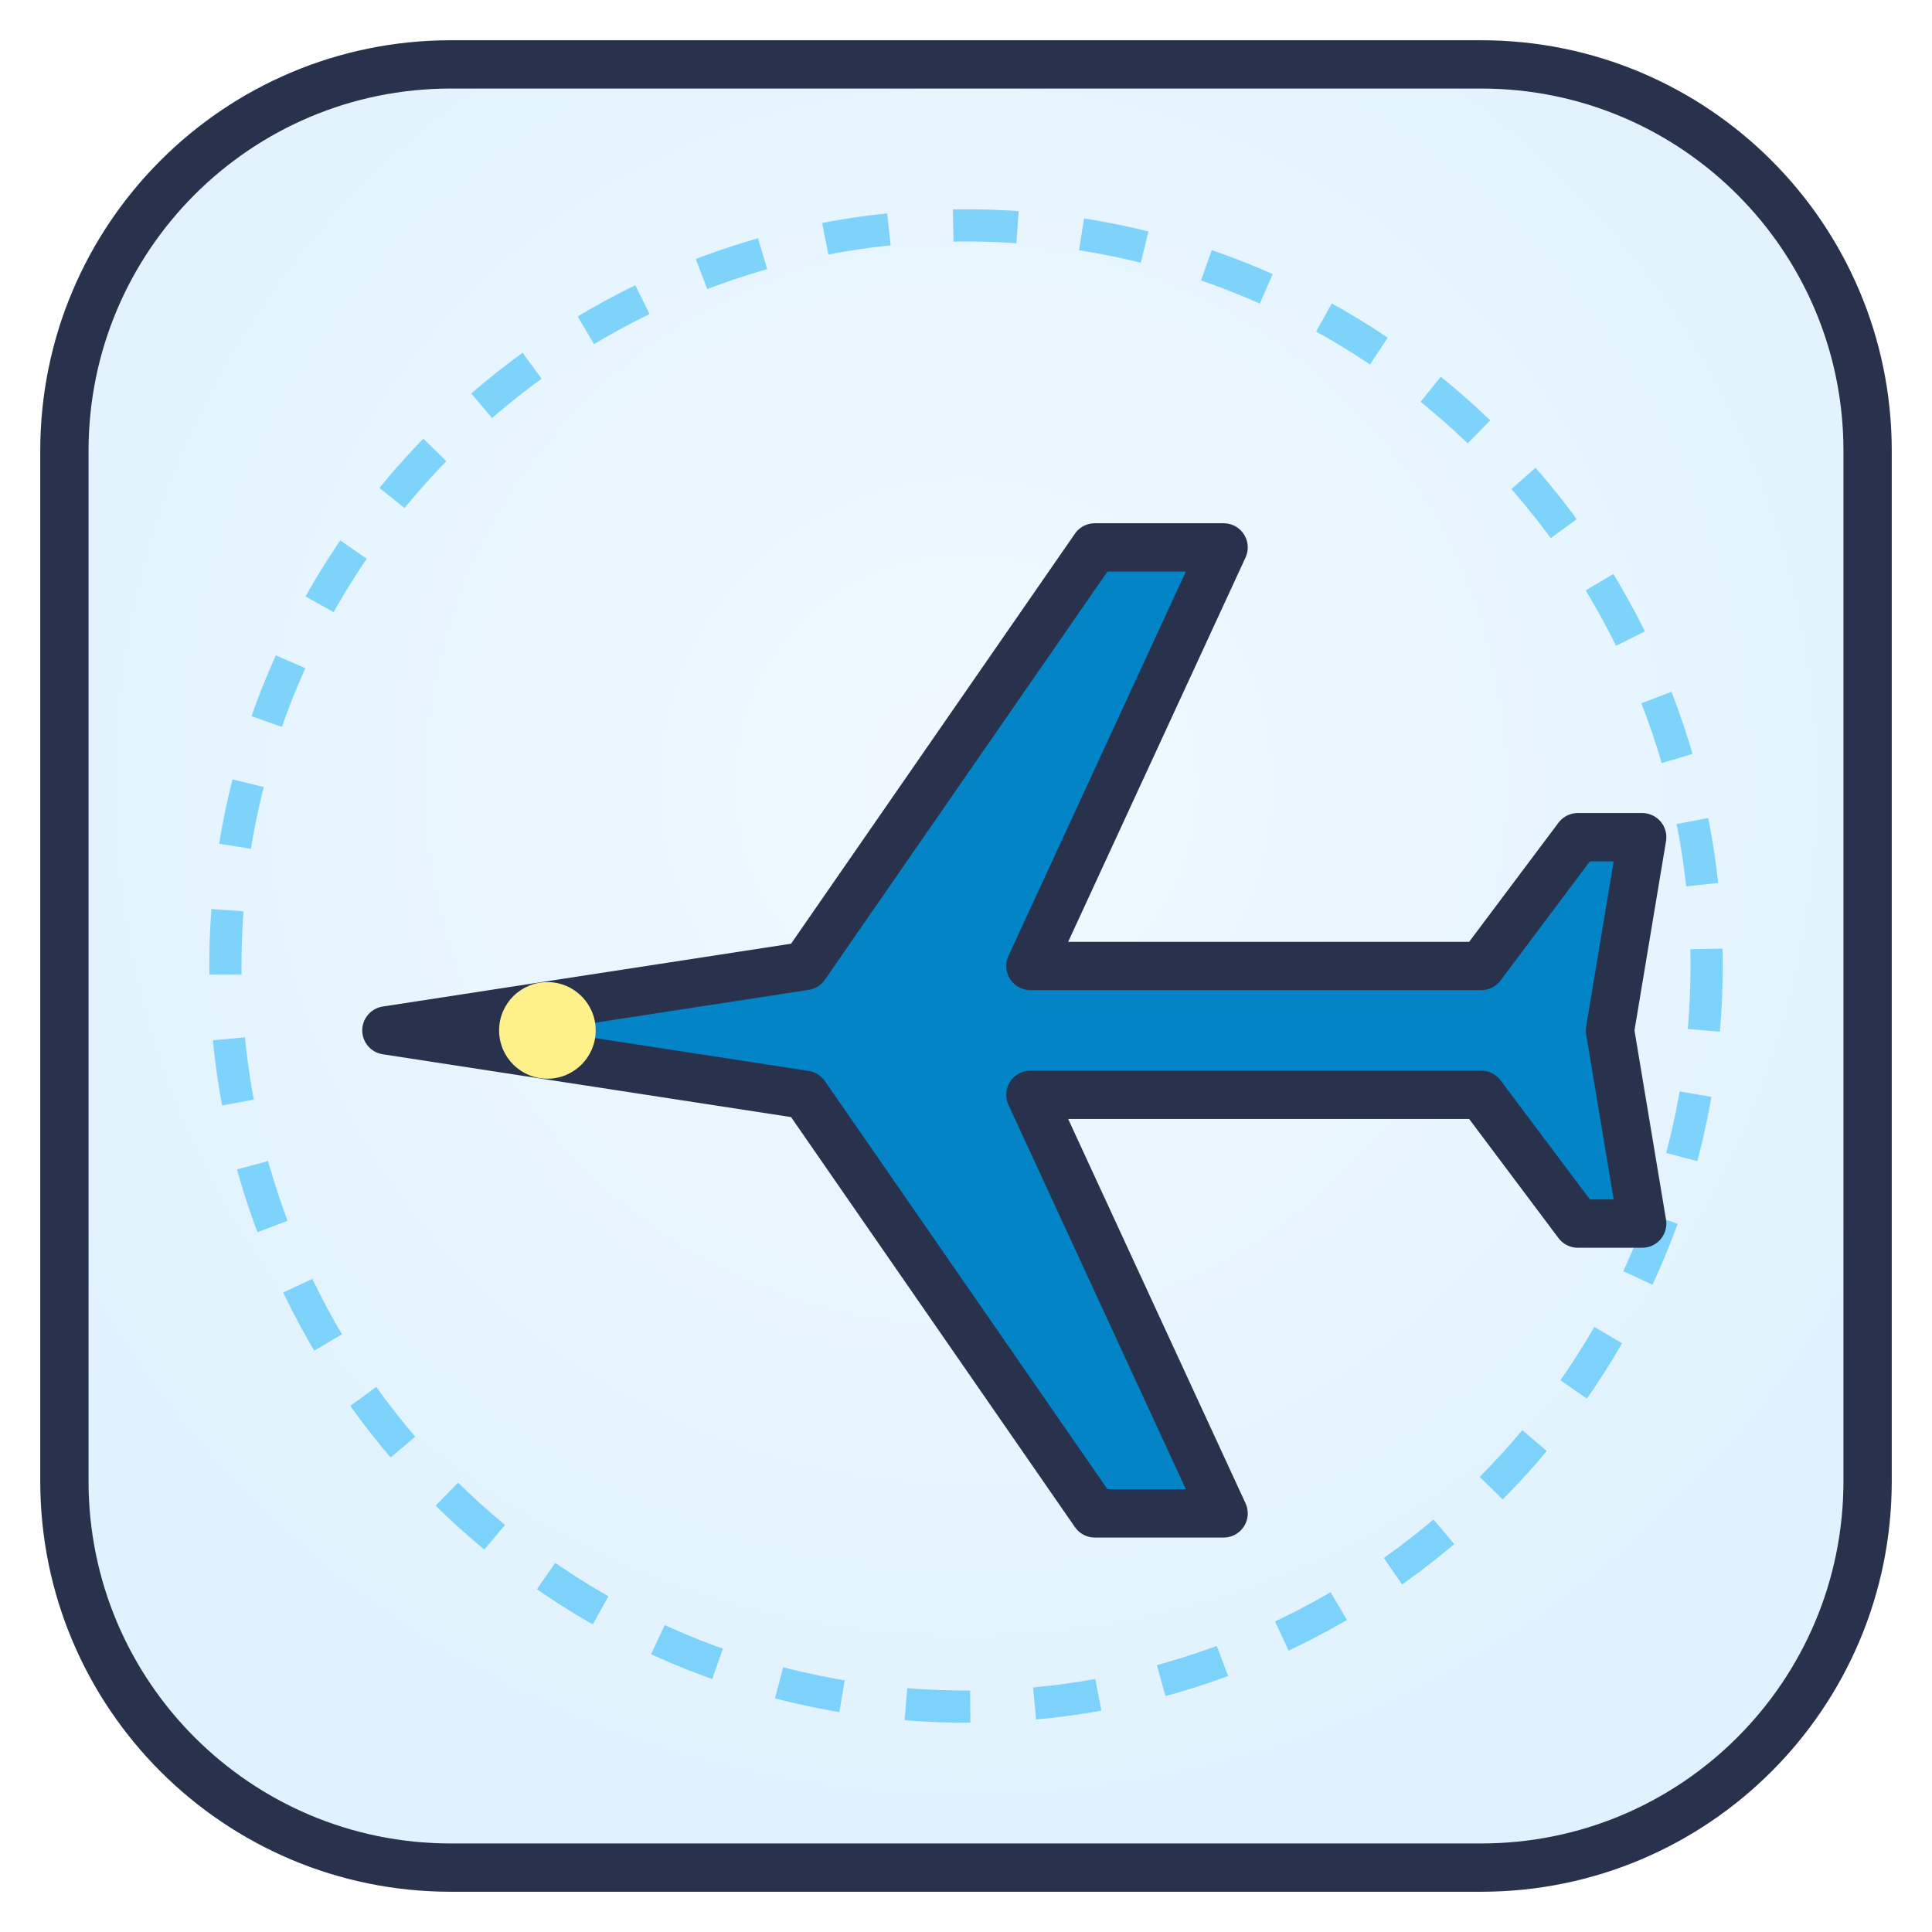
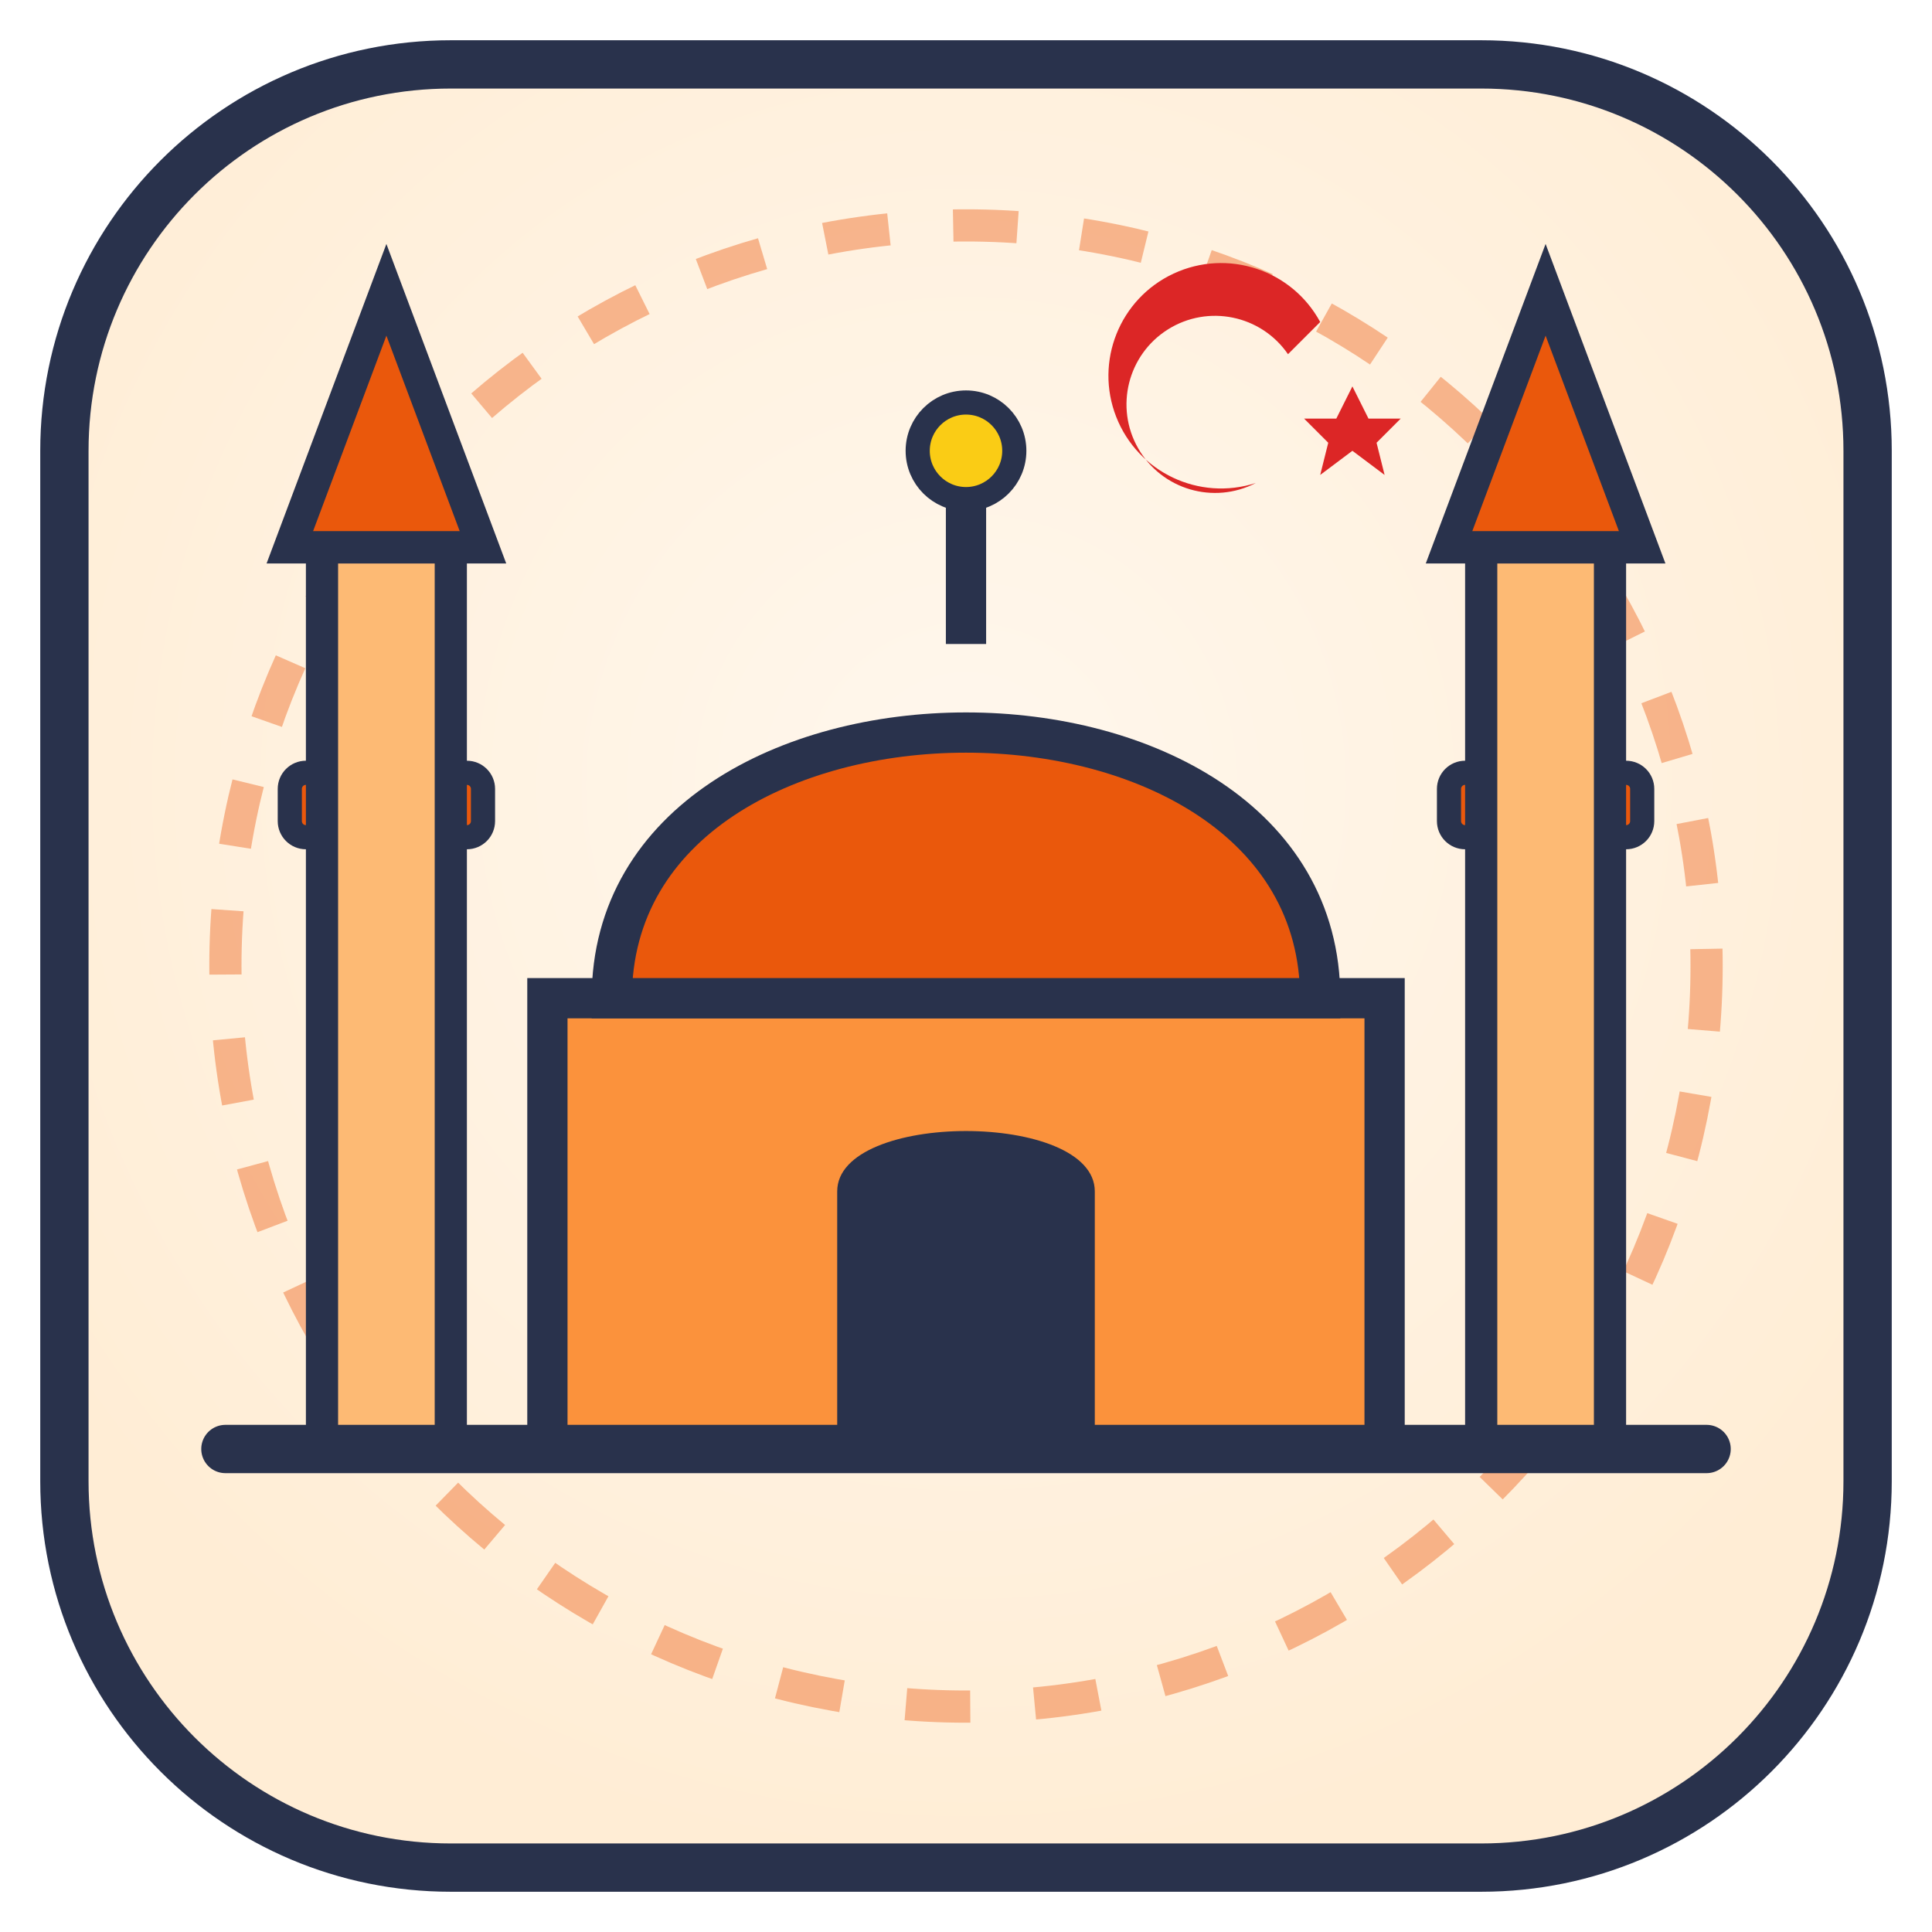
<svg xmlns="http://www.w3.org/2000/svg" viewBox="0 0 120 120" width="100%" height="100%">
  <defs>
-     <radialGradient id="grad-2" cx="50%" cy="40%" r="60%">
-       <stop offset="0%" stop-color="#f0f9ff" />
-       <stop offset="100%" stop-color="#e0f2fe" />
+     <radialGradient id="grad-turkey" cx="50%" cy="40%" r="60%">
+       <stop offset="0%" stop-color="#fff7ed" />
+       <stop offset="100%" stop-color="#ffedd5" />
    </radialGradient>
  </defs>
-   <rect x="4" y="4" width="112" height="112" rx="24" fill="url(#grad-2)" stroke="#29324c" stroke-width="3" />
-   <circle cx="60" cy="60" r="46" fill="none" stroke="#38bdf8" stroke-width="2" stroke-dasharray="4,4" opacity="0.6" />
-   <path d="M24 64 L50 60 L68 34 L76 34 L64 60 L92 60 L98 52 L102 52 L100 64 L102 76 L98 76 L92 68 L64 68 L76 94 L68 94 L50 68 L24 64 Z" fill="#0284c7" stroke="#29324c" stroke-width="3" stroke-linejoin="round" />
-   <circle cx="34" cy="64" r="3" fill="#fef08a" />
+   <rect x="4" y="4" width="112" height="112" rx="24" fill="url(#grad-turkey)" stroke="#29324c" stroke-width="3" />
+   <circle cx="60" cy="60" r="46" fill="none" stroke="#ea580c" stroke-width="2" stroke-dasharray="4,4" opacity="0.4" />
+   <polygon points="18,34 24,18 30,34" fill="#ea580c" stroke="#29324c" stroke-width="2" />
+   <rect x="18" y="48" width="12" height="4" rx="1" fill="#ea580c" stroke="#29324c" stroke-width="1.5" />
+   <rect x="20" y="34" width="8" height="56" fill="#fdba74" stroke="#29324c" stroke-width="2" />
+   <polygon points="90,34 96,18 102,34" fill="#ea580c" stroke="#29324c" stroke-width="2" />
+   <rect x="90" y="48" width="12" height="4" rx="1" fill="#ea580c" stroke="#29324c" stroke-width="1.5" />
+   <rect x="92" y="34" width="8" height="56" fill="#fdba74" stroke="#29324c" stroke-width="2" />
+   <rect x="34" y="62" width="52" height="28" fill="#fb923c" stroke="#29324c" stroke-width="2.5" />
+   <path d="M38 62 C38 40 82 40 82 62 Z" fill="#ea580c" stroke="#29324c" stroke-width="2.5" />
+   <line x1="60" y1="40" x2="60" y2="30" stroke="#29324c" stroke-width="2.5" />
+   <circle cx="60" cy="28" r="3" fill="#facc15" stroke="#29324c" stroke-width="1.5" />
+   <path d="M52 90 V74 C52 69 68 69 68 74 V90 Z" fill="#29324c" />
+   <path d="M82 20 A 7 7 0 1 0 78 30 A 5.5 5.5 0 1 1 80 22 Z" fill="#dc2626" />
+   <polygon points="84,24 85,26 87,26 85.5,27.5 86,29.5 84,28 82,29.5 82.5,27.5 81,26 83,26" fill="#dc2626" />
+   <line x1="14" y1="90" x2="106" y2="90" stroke="#29324c" stroke-width="3" stroke-linecap="round" />
</svg>
